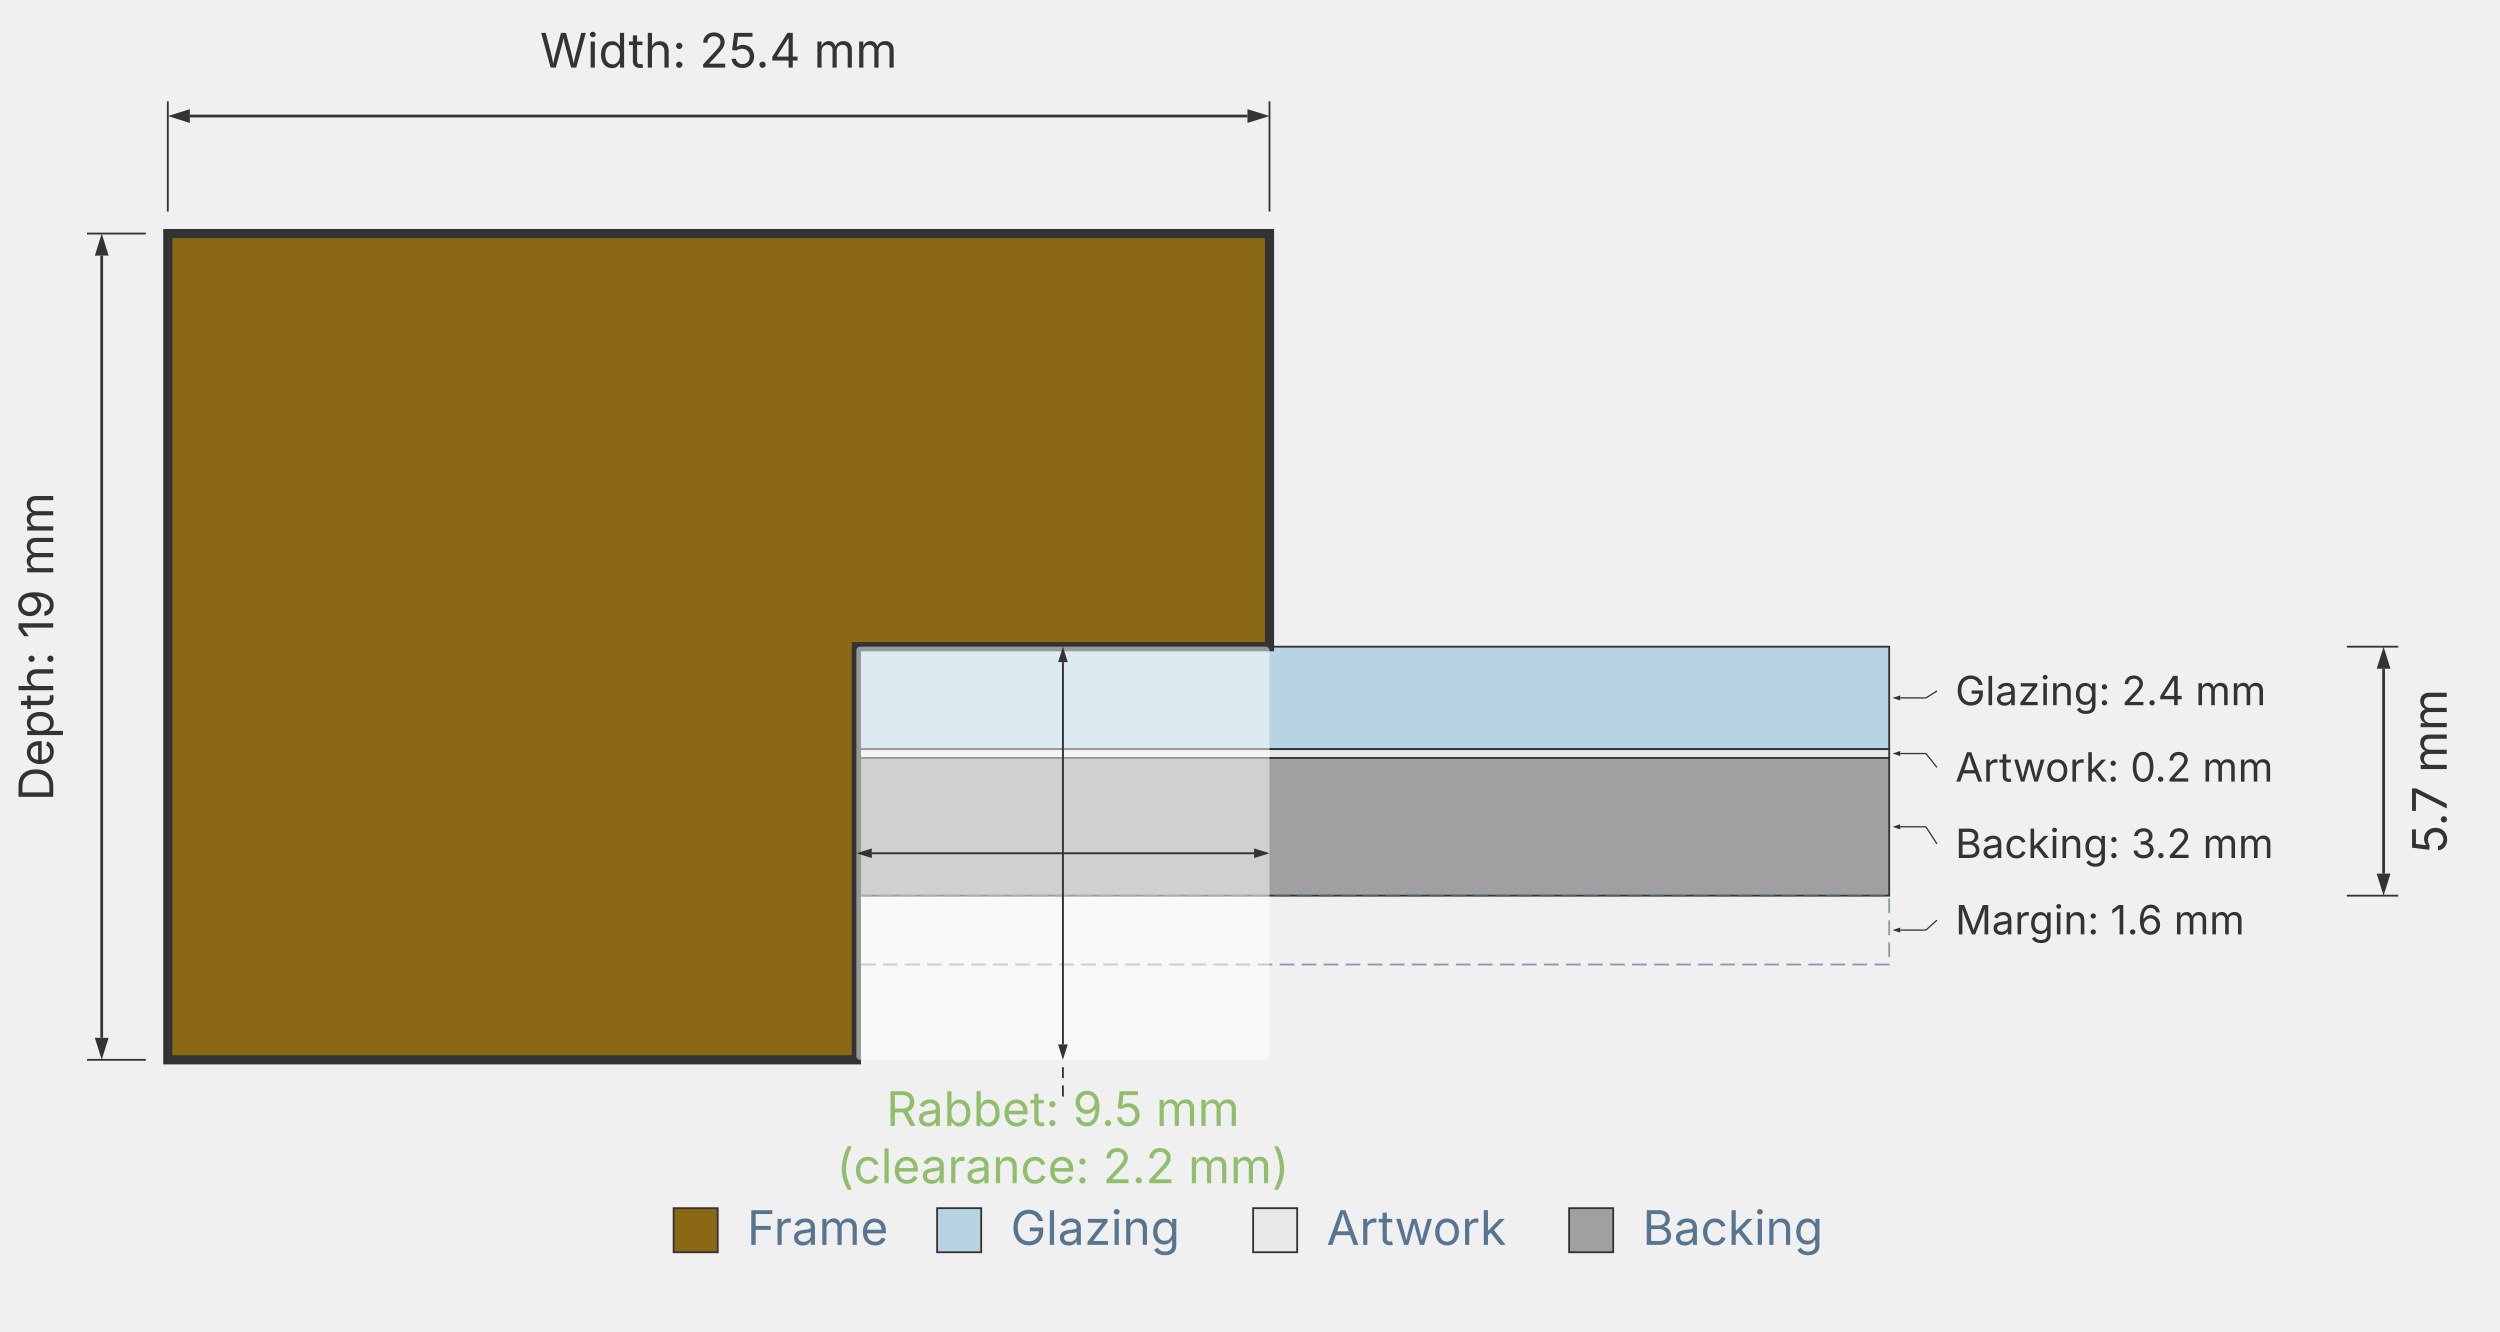
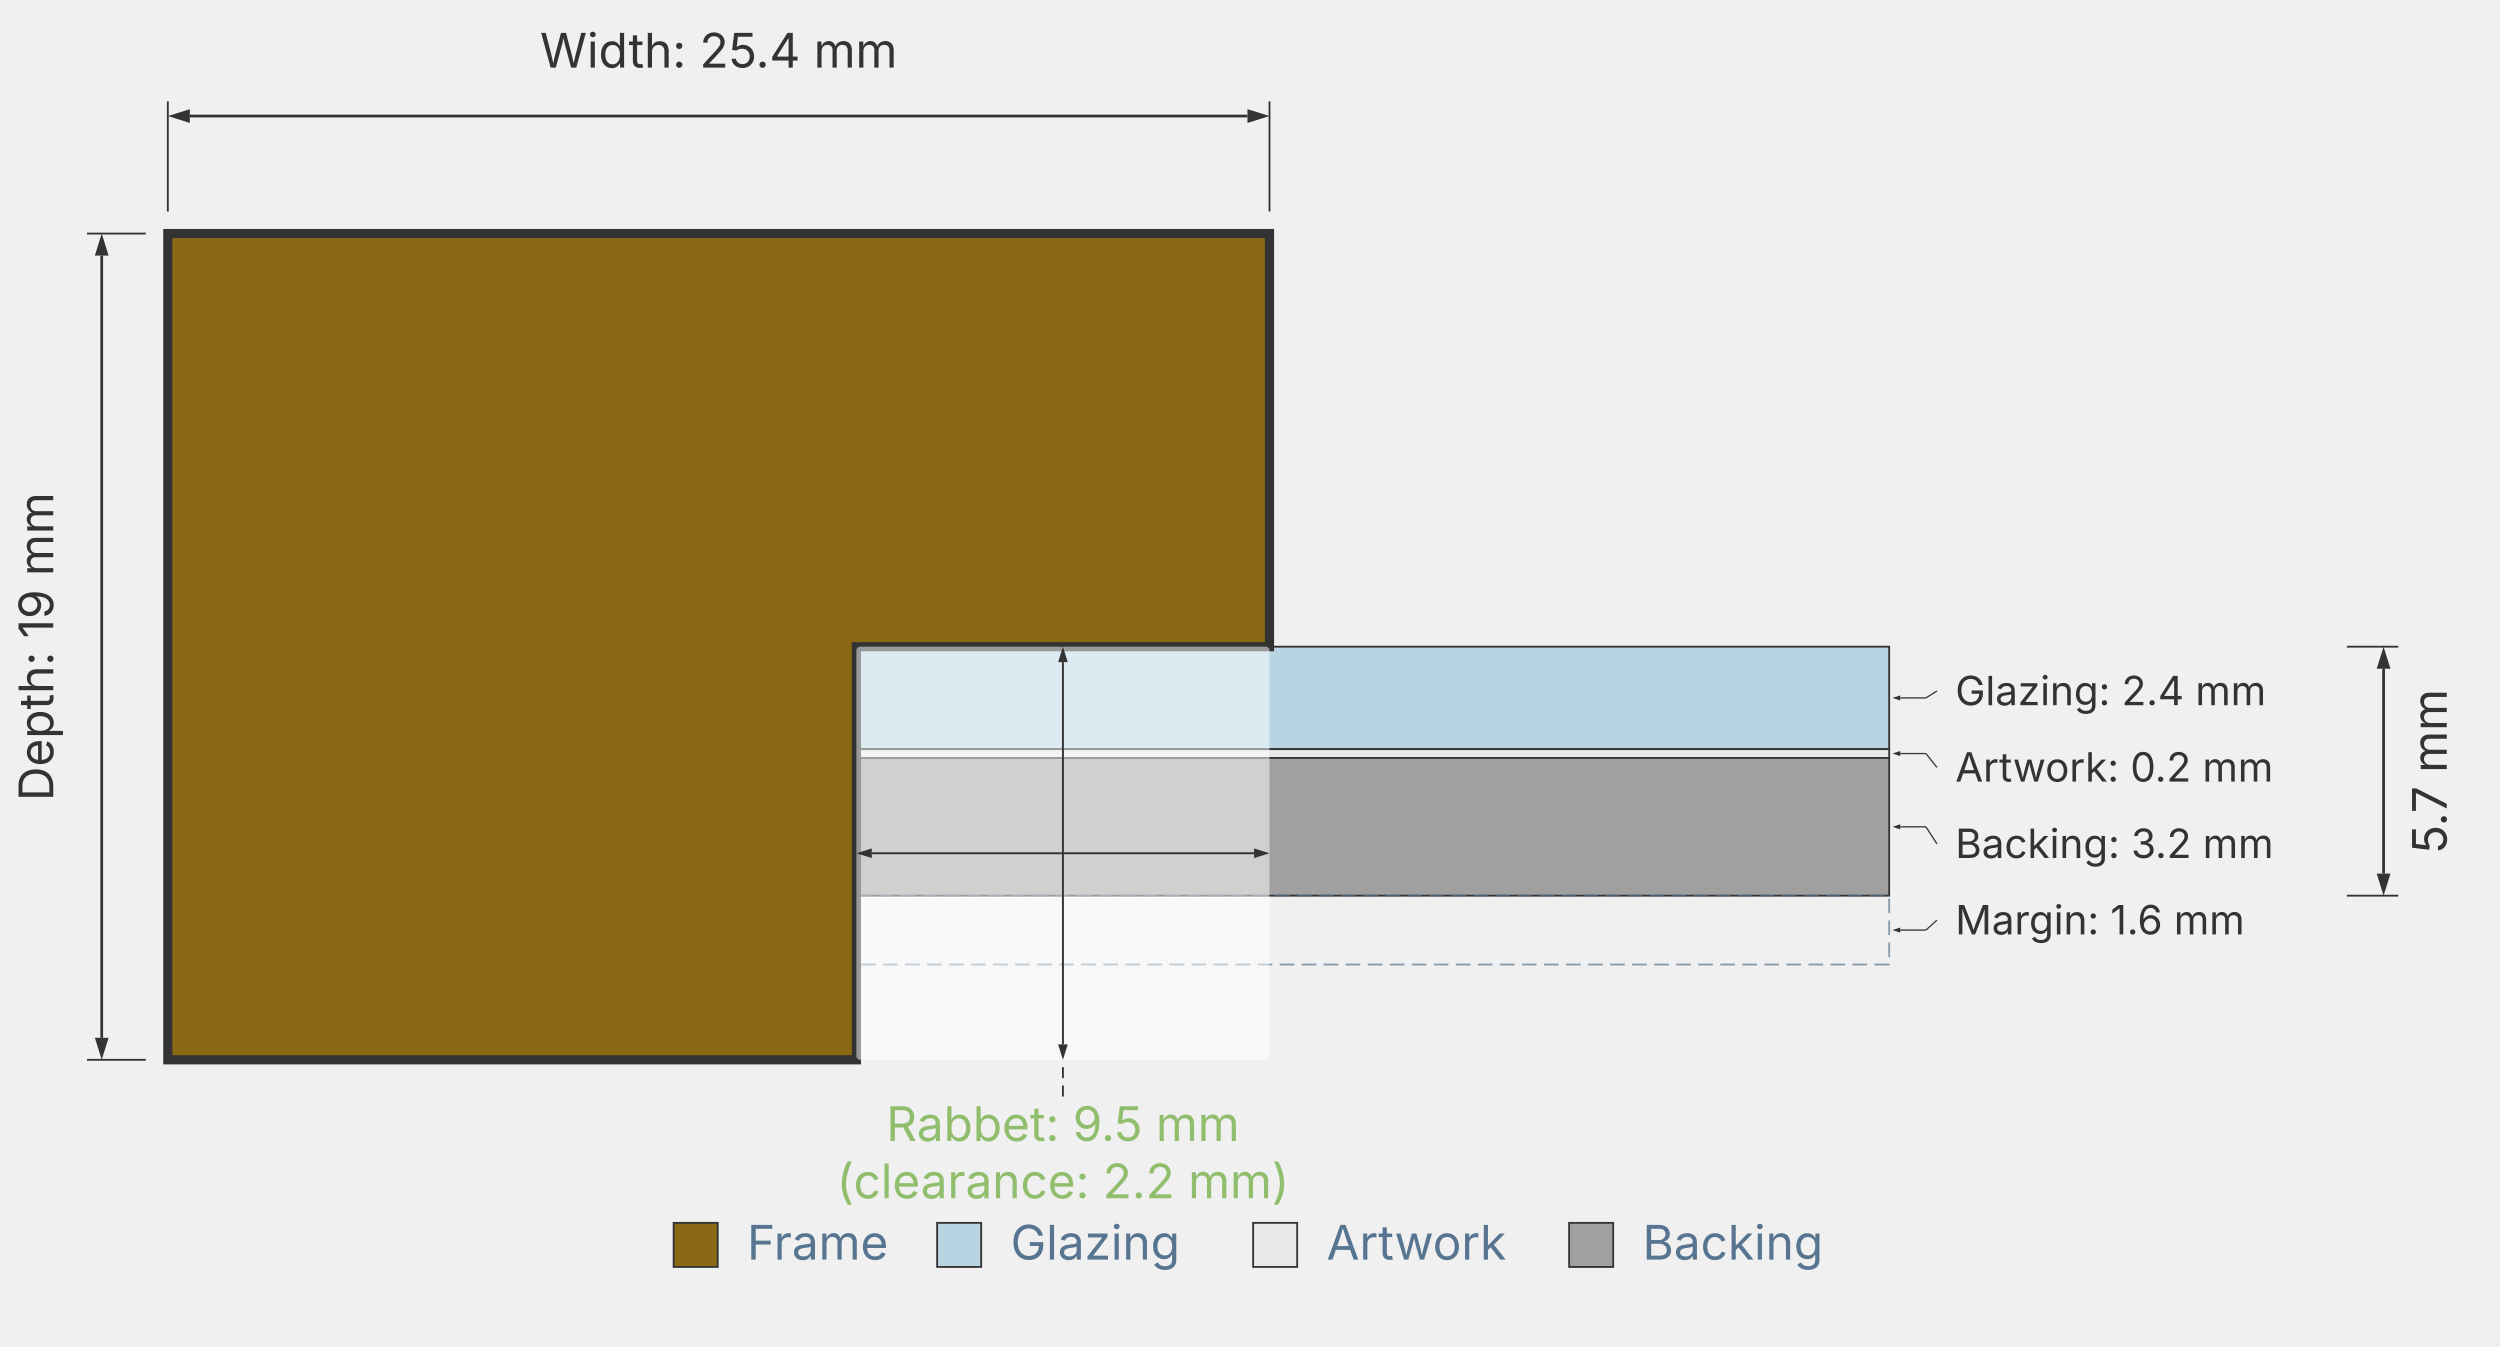
- <svg xmlns="http://www.w3.org/2000/svg" viewBox="59.61 110.70 680.78 362.60">
+ <svg xmlns="http://www.w3.org/2000/svg" viewBox="59.61 108.70 680.78 366.60">
  <g id="section-content" transform="translate(-3.75, 0)">
    <g id="section-geometry">
-       <rect x="296.56" y="286.80" width="281.25" height="27.90" stroke="#333333" stroke-width="0.5" fill="#B8D4E3" />
-       <rect x="296.56" y="314.70" width="281.25" height="2.40" stroke="#333333" stroke-width="0.5" fill="#E8E8E8" />
-       <rect x="296.56" y="317.10" width="281.25" height="37.50" stroke="#333333" stroke-width="0.5" fill="#A0A0A0" />
-       <rect x="296.56" y="354.60" width="281.25" height="18.75" stroke="#577590" stroke-width="0.5" stroke-dasharray="4,2" fill="none" opacity="0.7" />
-       <polygon points="109.06,174.30 409.06,174.30 409.06,286.80 296.56,286.80 296.56,399.30 109.06,399.30" stroke="#333333" stroke-width="2.5" fill="#8B6914" />
+       <rect x="296.56" y="284.80" width="281.25" height="27.90" stroke="#333333" stroke-width="0.5" fill="#B8D4E3" />
+       <rect x="296.56" y="312.70" width="281.25" height="2.40" stroke="#333333" stroke-width="0.5" fill="#E8E8E8" />
+       <rect x="296.56" y="315.10" width="281.25" height="37.50" stroke="#333333" stroke-width="0.5" fill="#A0A0A0" />
+       <rect x="296.56" y="352.60" width="281.25" height="18.75" stroke="#577590" stroke-width="0.5" stroke-dasharray="4,2" fill="none" opacity="0.7" />
+       <polygon points="109.06,172.30 409.06,172.30 409.06,284.80 296.56,284.80 296.56,397.30 109.06,397.30" stroke="#333333" stroke-width="2.5" fill="#8B6914" />
    </g>
    <g id="section-dimensions">
-       <line x1="103.06" y1="174.30" x2="87.06" y2="174.30" stroke="#333333" stroke-width="0.5" />
-       <line x1="103.06" y1="399.30" x2="87.06" y2="399.30" stroke="#333333" stroke-width="0.5" />
-       <polygon points="91.06,174.30 89.19,180.30 92.94,180.30" fill="#333333" data-arrow="true" />
-       <line x1="91.06" y1="180.30" x2="91.06" y2="393.30" stroke="#333333" stroke-width="0.75" />
-       <polygon points="91.06,399.30 92.94,393.30 89.19,393.30" fill="#333333" data-arrow="true" />
-       <text x="77.86" y="286.80" fill="#333333" font-family="Inter, system-ui, -apple-system, sans-serif" font-size="13px" text-anchor="middle" transform="rotate(-90 77.86 286.80)">Depth: 19 mm</text>
-       <line x1="109.06" y1="168.30" x2="109.06" y2="138.30" stroke="#333333" stroke-width="0.5" />
-       <line x1="409.06" y1="168.30" x2="409.06" y2="138.30" stroke="#333333" stroke-width="0.5" />
-       <polygon points="109.06,142.30 115.06,144.18 115.06,140.43" fill="#333333" data-arrow="true" />
-       <line x1="115.06" y1="142.30" x2="403.06" y2="142.30" stroke="#333333" stroke-width="0.75" />
-       <polygon points="409.06,142.30 403.06,140.43 403.06,144.18" fill="#333333" data-arrow="true" />
-       <text transform="translate(259.06, 129.10)" fill="#333333" font-family="Inter, system-ui, -apple-system, sans-serif" font-size="13px" text-anchor="middle">Width: 25.4 mm</text>
-       <rect x="296.56" y="286.80" width="112.50" height="112.50" fill="#FFFFFF" fill-opacity="0.5" stroke="none" rx="1" />
-       <polygon points="296.56,343.05 300.76,344.36 300.76,341.74" fill="#333333" data-arrow="true" />
-       <line x1="300.76" y1="343.05" x2="404.86" y2="343.05" stroke="#333333" stroke-width="0.525" />
-       <polygon points="409.06,343.05 404.86,341.74 404.86,344.36" fill="#333333" data-arrow="true" />
-       <polygon points="352.81,286.80 351.50,291.00 354.12,291.00" fill="#333333" data-arrow="true" />
-       <line x1="352.81" y1="291.00" x2="352.81" y2="395.10" stroke="#333333" stroke-width="0.525" />
-       <polygon points="352.81,399.30 354.12,395.10 351.50,395.10" fill="#333333" data-arrow="true" />
-       <polygon points="578.71,300.75 580.81,301.45 580.81,300.05" fill="#333333" data-arrow="true" />
-       <line x1="580.81" y1="300.75" x2="587.81" y2="300.75" stroke="#333333" stroke-width="0.35" />
-       <line x1="587.81" y1="300.75" x2="590.81" y2="298.88" stroke="#333333" stroke-width="0.35" />
-       <text transform="translate(595.81, 302.74)" fill="#333333" font-family="Inter, system-ui, -apple-system, sans-serif" font-size="11.0px">Glazing: 2.4 mm</text>
-       <polygon points="578.71,315.90 580.81,316.60 580.81,315.20" fill="#333333" data-arrow="true" />
-       <line x1="580.81" y1="315.90" x2="587.81" y2="315.90" stroke="#333333" stroke-width="0.35" />
-       <line x1="587.81" y1="315.90" x2="590.81" y2="319.68" stroke="#333333" stroke-width="0.35" />
-       <text transform="translate(595.81, 323.54)" fill="#333333" font-family="Inter, system-ui, -apple-system, sans-serif" font-size="11.0px">Artwork: 0.2 mm</text>
-       <polygon points="578.71,335.85 580.81,336.55 580.81,335.15" fill="#333333" data-arrow="true" />
-       <line x1="580.81" y1="335.85" x2="587.81" y2="335.85" stroke="#333333" stroke-width="0.35" />
-       <line x1="587.81" y1="335.85" x2="590.81" y2="340.48" stroke="#333333" stroke-width="0.35" />
-       <text transform="translate(595.81, 344.34)" fill="#333333" font-family="Inter, system-ui, -apple-system, sans-serif" font-size="11.0px">Backing: 3.2 mm</text>
-       <polygon points="578.71,363.97 580.81,364.67 580.81,363.27" fill="#333333" data-arrow="true" />
-       <line x1="580.81" y1="363.97" x2="587.81" y2="363.97" stroke="#333333" stroke-width="0.35" />
-       <line x1="587.81" y1="363.97" x2="590.81" y2="361.27" stroke="#333333" stroke-width="0.35" />
-       <text transform="translate(595.81, 365.14)" fill="#333333" font-family="Inter, system-ui, -apple-system, sans-serif" font-size="11.0px">Margin: 1.6 mm</text>
-       <line x1="702.44" y1="286.80" x2="716.44" y2="286.80" stroke="#333333" stroke-width="0.5" />
-       <line x1="702.44" y1="354.60" x2="716.44" y2="354.60" stroke="#333333" stroke-width="0.5" />
-       <polygon points="712.44,286.80 710.56,292.80 714.31,292.80" fill="#333333" data-arrow="true" />
-       <line x1="712.44" y1="292.80" x2="712.44" y2="348.60" stroke="#333333" stroke-width="0.75" />
-       <polygon points="712.44,354.60 714.31,348.60 710.56,348.60" fill="#333333" data-arrow="true" />
-       <text x="729.64" y="320.70" fill="#333333" font-family="Inter, system-ui, -apple-system, sans-serif" font-size="13px" text-anchor="middle" transform="rotate(-90 729.64 320.70)">5.7 mm</text>
-       <line x1="352.81" y1="401.30" x2="352.81" y2="411.30" stroke="#333333" stroke-width="0.5" stroke-dasharray="3,2" />
-       <text transform="translate(352.81, 417.30)" fill="#90be6d" font-family="Inter, system-ui, -apple-system, sans-serif" font-size="13px" text-anchor="middle">Rabbet: 9.5 mm</text>
-       <text transform="translate(352.81, 432.90)" fill="#90be6d" font-family="Inter, system-ui, -apple-system, sans-serif" font-size="13px" text-anchor="middle">(clearance: 2.2 mm)</text>
+       <line x1="103.06" y1="172.30" x2="87.06" y2="172.30" stroke="#333333" stroke-width="0.5" />
+       <line x1="103.06" y1="397.30" x2="87.06" y2="397.30" stroke="#333333" stroke-width="0.5" />
+       <polygon points="91.06,172.30 89.19,178.30 92.94,178.30" fill="#333333" data-arrow="true" />
+       <line x1="91.06" y1="178.30" x2="91.06" y2="391.30" stroke="#333333" stroke-width="0.75" />
+       <polygon points="91.06,397.30 92.94,391.30 89.19,391.30" fill="#333333" data-arrow="true" />
+       <text x="77.86" y="284.80" fill="#333333" font-family="Inter, system-ui, -apple-system, sans-serif" font-size="13px" text-anchor="middle" transform="rotate(-90 77.86 284.80)">Depth: 19 mm</text>
+       <line x1="109.06" y1="166.30" x2="109.06" y2="136.30" stroke="#333333" stroke-width="0.5" />
+       <line x1="409.06" y1="166.30" x2="409.06" y2="136.30" stroke="#333333" stroke-width="0.5" />
+       <polygon points="109.06,140.30 115.06,142.18 115.06,138.43" fill="#333333" data-arrow="true" />
+       <line x1="115.06" y1="140.30" x2="403.06" y2="140.30" stroke="#333333" stroke-width="0.75" />
+       <polygon points="409.06,140.30 403.06,138.43 403.06,142.18" fill="#333333" data-arrow="true" />
+       <text transform="translate(259.06, 127.10)" fill="#333333" font-family="Inter, system-ui, -apple-system, sans-serif" font-size="13px" text-anchor="middle">Width: 25.4 mm</text>
+       <rect x="296.56" y="284.80" width="112.50" height="112.50" fill="#FFFFFF" fill-opacity="0.5" stroke="none" rx="1" />
+       <polygon points="296.56,341.05 300.76,342.36 300.76,339.74" fill="#333333" data-arrow="true" />
+       <line x1="300.76" y1="341.05" x2="404.86" y2="341.05" stroke="#333333" stroke-width="0.525" />
+       <polygon points="409.06,341.05 404.86,339.74 404.86,342.36" fill="#333333" data-arrow="true" />
+       <polygon points="352.81,284.80 351.50,289.00 354.12,289.00" fill="#333333" data-arrow="true" />
+       <line x1="352.81" y1="289.00" x2="352.81" y2="393.10" stroke="#333333" stroke-width="0.525" />
+       <polygon points="352.81,397.30 354.12,393.10 351.50,393.10" fill="#333333" data-arrow="true" />
+       <polygon points="578.71,298.75 580.81,299.45 580.81,298.05" fill="#333333" data-arrow="true" />
+       <line x1="580.81" y1="298.75" x2="587.81" y2="298.75" stroke="#333333" stroke-width="0.35" />
+       <line x1="587.81" y1="298.75" x2="590.81" y2="296.88" stroke="#333333" stroke-width="0.35" />
+       <text transform="translate(595.81, 300.74)" fill="#333333" font-family="Inter, system-ui, -apple-system, sans-serif" font-size="11.0px">Glazing: 2.4 mm</text>
+       <polygon points="578.71,313.90 580.81,314.60 580.81,313.20" fill="#333333" data-arrow="true" />
+       <line x1="580.81" y1="313.90" x2="587.81" y2="313.90" stroke="#333333" stroke-width="0.35" />
+       <line x1="587.81" y1="313.90" x2="590.81" y2="317.68" stroke="#333333" stroke-width="0.35" />
+       <text transform="translate(595.81, 321.54)" fill="#333333" font-family="Inter, system-ui, -apple-system, sans-serif" font-size="11.0px">Artwork: 0.2 mm</text>
+       <polygon points="578.71,333.85 580.81,334.55 580.81,333.15" fill="#333333" data-arrow="true" />
+       <line x1="580.81" y1="333.85" x2="587.81" y2="333.85" stroke="#333333" stroke-width="0.35" />
+       <line x1="587.81" y1="333.85" x2="590.81" y2="338.48" stroke="#333333" stroke-width="0.35" />
+       <text transform="translate(595.81, 342.34)" fill="#333333" font-family="Inter, system-ui, -apple-system, sans-serif" font-size="11.0px">Backing: 3.2 mm</text>
+       <polygon points="578.71,361.97 580.81,362.67 580.81,361.27" fill="#333333" data-arrow="true" />
+       <line x1="580.81" y1="361.97" x2="587.81" y2="361.97" stroke="#333333" stroke-width="0.35" />
+       <line x1="587.81" y1="361.97" x2="590.81" y2="359.27" stroke="#333333" stroke-width="0.35" />
+       <text transform="translate(595.81, 363.14)" fill="#333333" font-family="Inter, system-ui, -apple-system, sans-serif" font-size="11.0px">Margin: 1.6 mm</text>
+       <line x1="702.44" y1="284.80" x2="716.44" y2="284.80" stroke="#333333" stroke-width="0.5" />
+       <line x1="702.44" y1="352.60" x2="716.44" y2="352.60" stroke="#333333" stroke-width="0.5" />
+       <polygon points="712.44,284.80 710.56,290.80 714.31,290.80" fill="#333333" data-arrow="true" />
+       <line x1="712.44" y1="290.80" x2="712.44" y2="346.60" stroke="#333333" stroke-width="0.75" />
+       <polygon points="712.44,352.60 714.31,346.60 710.56,346.60" fill="#333333" data-arrow="true" />
+       <text x="729.64" y="318.70" fill="#333333" font-family="Inter, system-ui, -apple-system, sans-serif" font-size="13px" text-anchor="middle" transform="rotate(-90 729.64 318.70)">5.7 mm</text>
+       <line x1="352.81" y1="399.30" x2="352.81" y2="407.30" stroke="#333333" stroke-width="0.5" stroke-dasharray="3,2" />
+       <text transform="translate(352.81, 419.40)" fill="#90be6d" font-family="Inter, system-ui, -apple-system, sans-serif" font-size="13px" text-anchor="middle">Rabbet: 9.5 mm</text>
+       <text transform="translate(352.81, 435.00)" fill="#90be6d" font-family="Inter, system-ui, -apple-system, sans-serif" font-size="13px" text-anchor="middle">(clearance: 2.2 mm)</text>
    </g>
  </g>
  <g id="legend">
-     <rect x="243.05" y="439.70" width="12" height="12" fill="#8B6914" stroke="#333333" stroke-width="0.5" />
-     <text transform="translate(263.05, 449.70)" fill="#577590" font-family="Inter, system-ui, -apple-system, sans-serif" font-size="13px">Frame</text>
-     <rect x="314.80" y="439.70" width="12" height="12" fill="#B8D4E3" stroke="#333333" stroke-width="0.5" />
-     <text transform="translate(334.80, 449.70)" fill="#577590" font-family="Inter, system-ui, -apple-system, sans-serif" font-size="13px">Glazing</text>
-     <rect x="400.85" y="439.70" width="12" height="12" fill="#E8E8E8" stroke="#333333" stroke-width="0.5" />
-     <text transform="translate(420.85, 449.70)" fill="#577590" font-family="Inter, system-ui, -apple-system, sans-serif" font-size="13px">Artwork</text>
-     <rect x="486.90" y="439.70" width="12" height="12" fill="#A0A0A0" stroke="#333333" stroke-width="0.5" />
-     <text transform="translate(506.90, 449.70)" fill="#577590" font-family="Inter, system-ui, -apple-system, sans-serif" font-size="13px">Backing</text>
+     <rect x="243.05" y="441.70" width="12" height="12" fill="#8B6914" stroke="#333333" stroke-width="0.5" />
+     <text transform="translate(263.05, 451.70)" fill="#577590" font-family="Inter, system-ui, -apple-system, sans-serif" font-size="13px">Frame</text>
+     <rect x="314.80" y="441.70" width="12" height="12" fill="#B8D4E3" stroke="#333333" stroke-width="0.5" />
+     <text transform="translate(334.80, 451.70)" fill="#577590" font-family="Inter, system-ui, -apple-system, sans-serif" font-size="13px">Glazing</text>
+     <rect x="400.85" y="441.70" width="12" height="12" fill="#E8E8E8" stroke="#333333" stroke-width="0.5" />
+     <text transform="translate(420.85, 451.70)" fill="#577590" font-family="Inter, system-ui, -apple-system, sans-serif" font-size="13px">Artwork</text>
+     <rect x="486.90" y="441.70" width="12" height="12" fill="#A0A0A0" stroke="#333333" stroke-width="0.5" />
+     <text transform="translate(506.90, 451.70)" fill="#577590" font-family="Inter, system-ui, -apple-system, sans-serif" font-size="13px">Backing</text>
  </g>
</svg>
